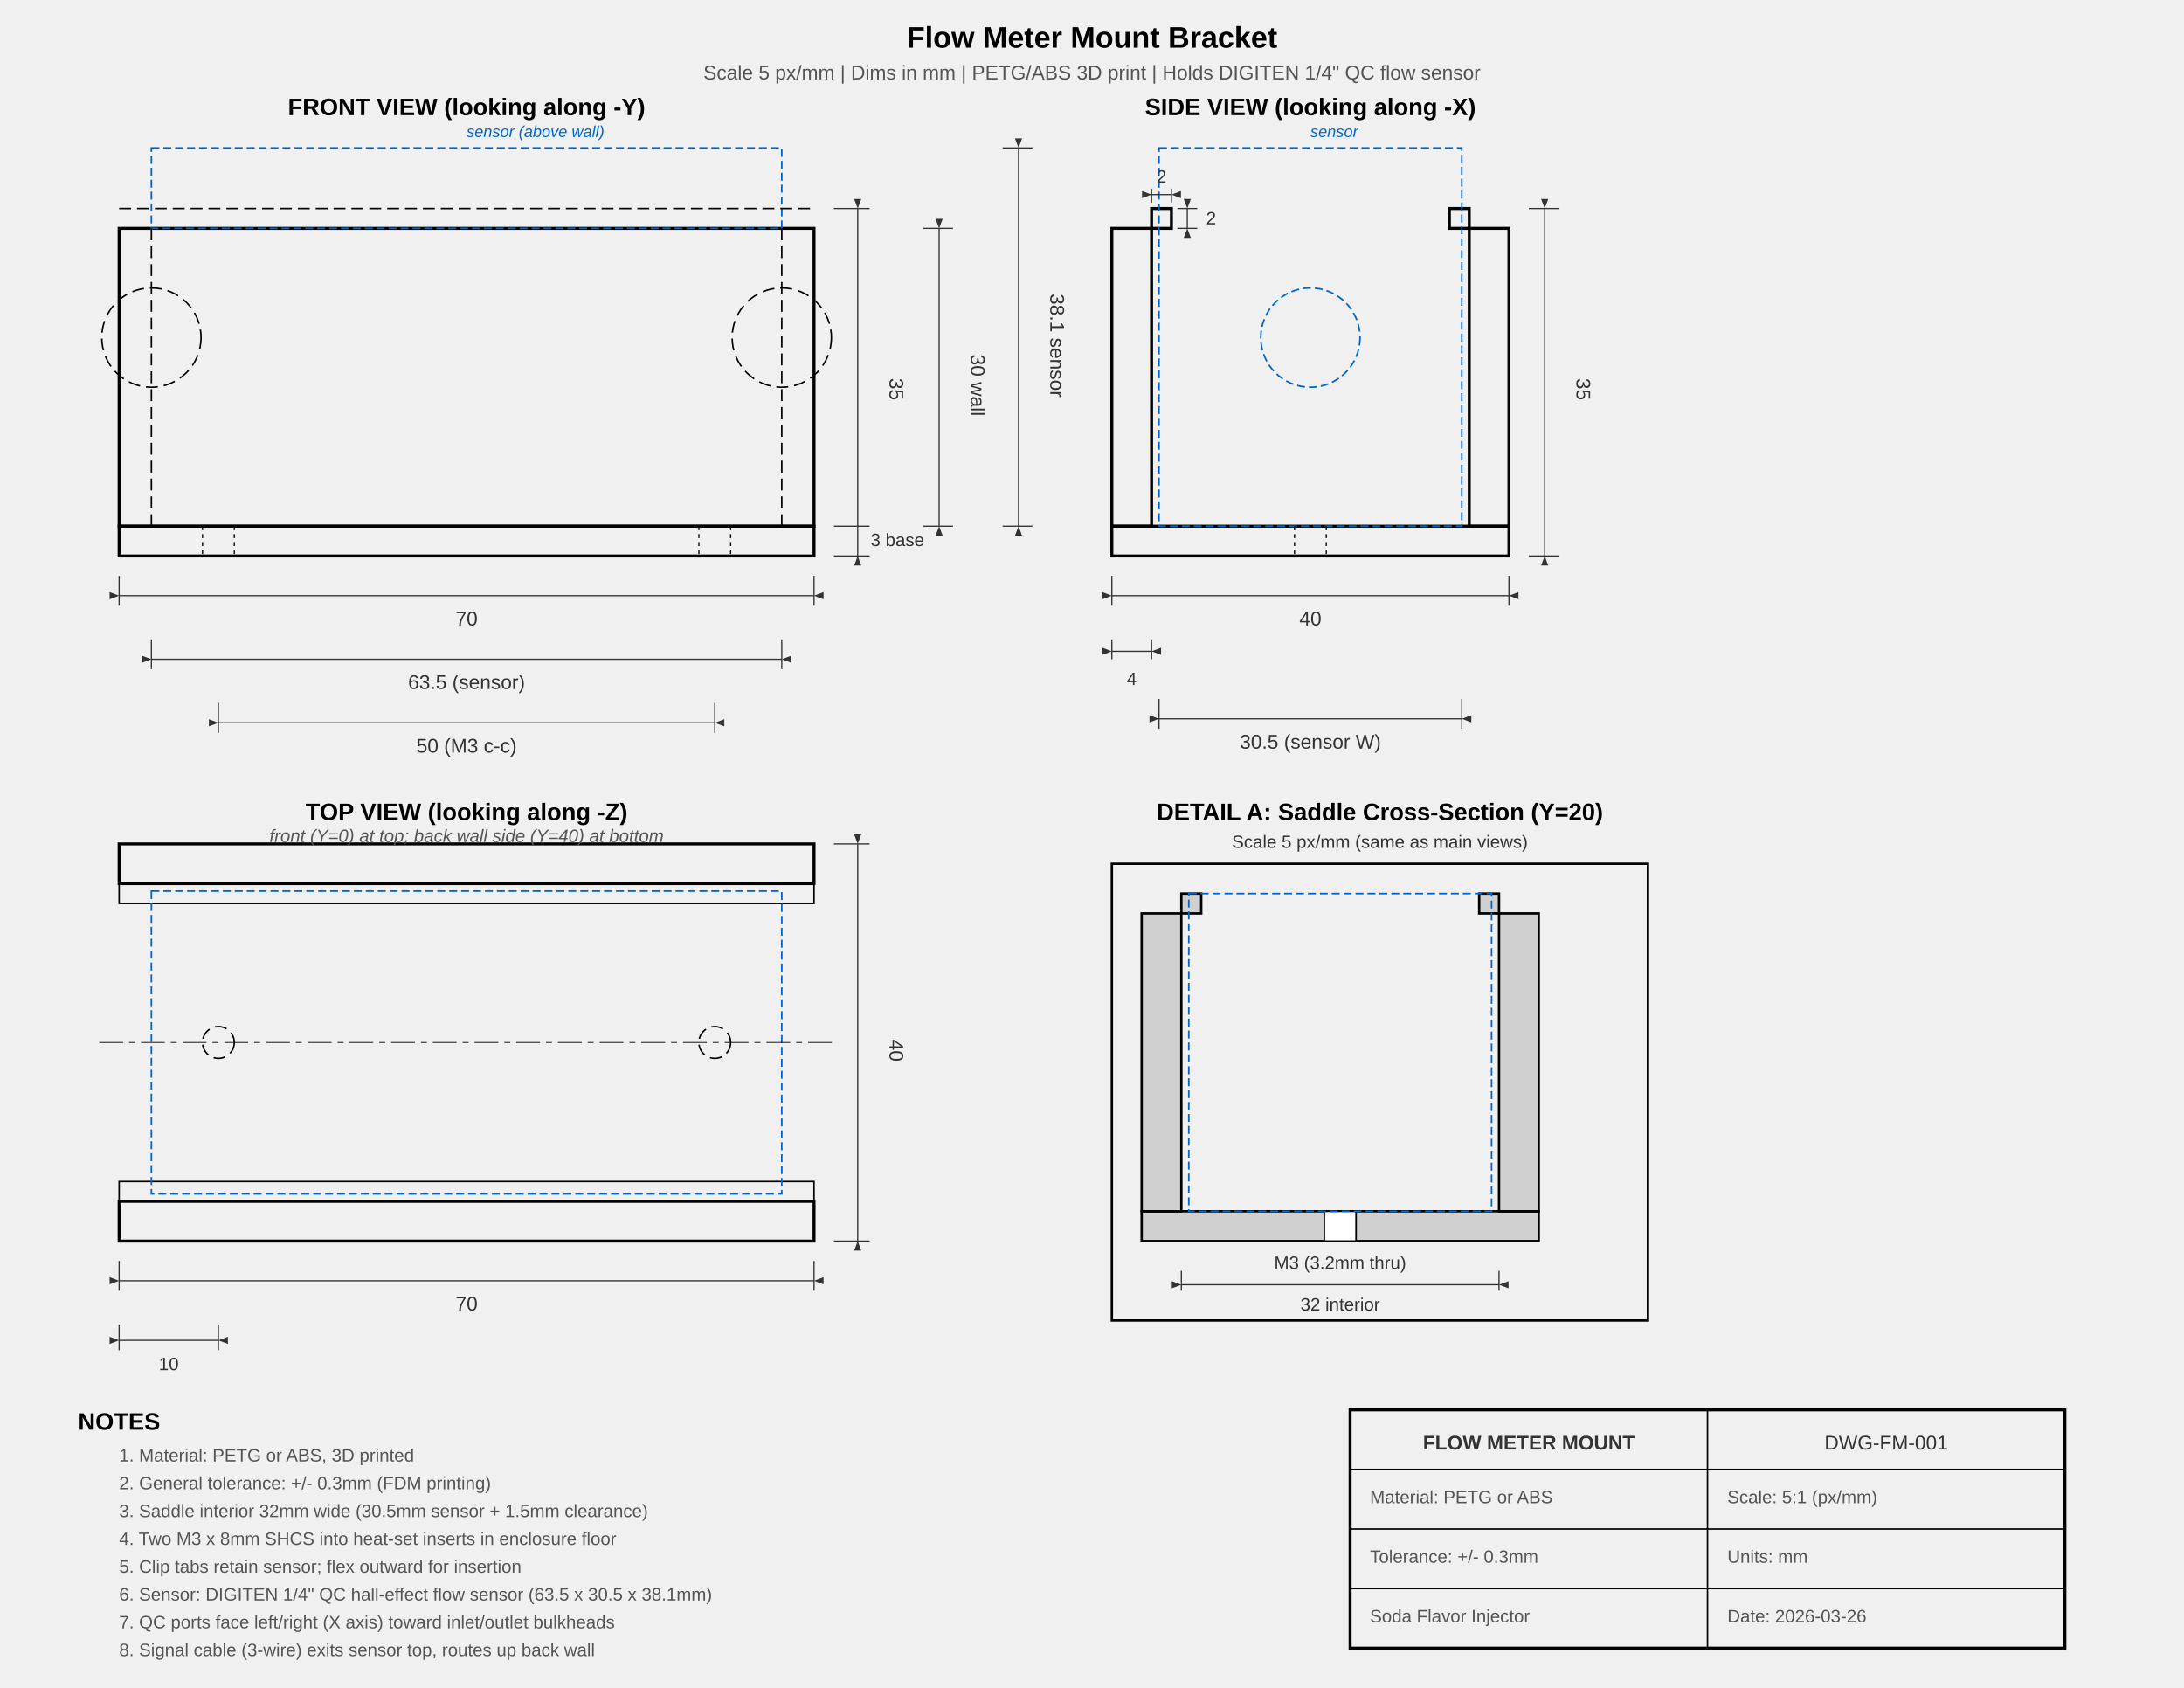
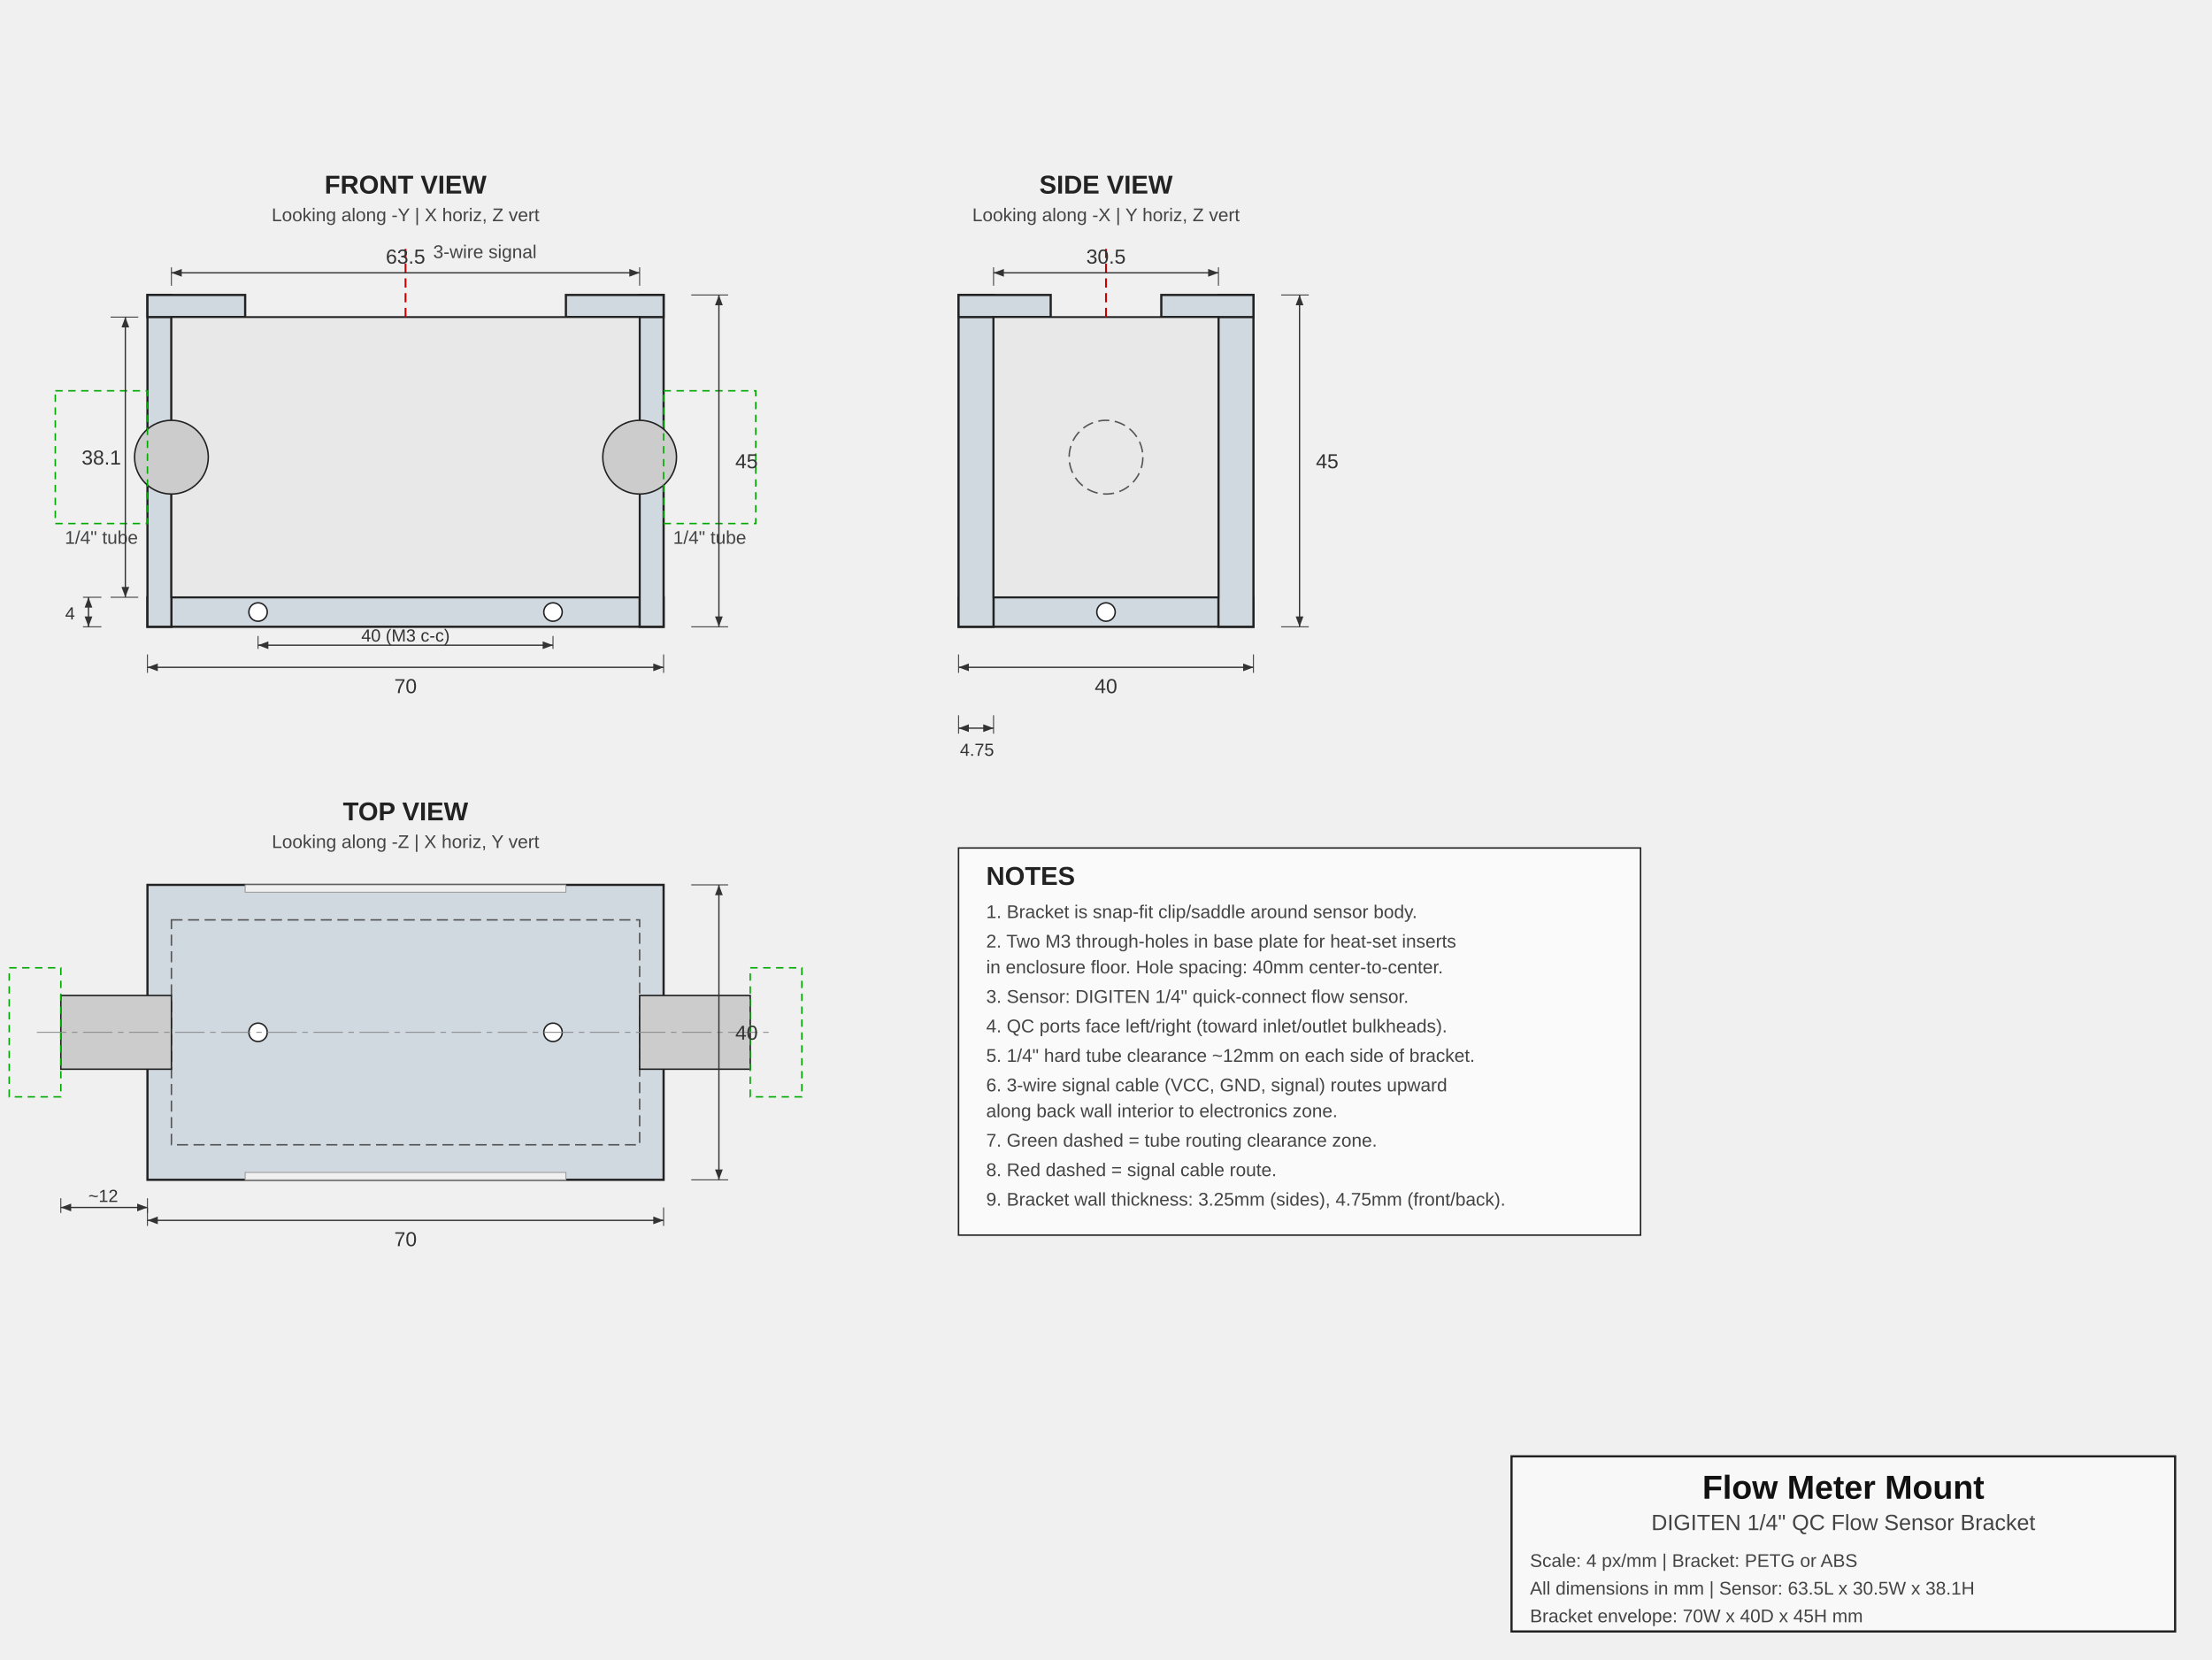
- <svg xmlns="http://www.w3.org/2000/svg" viewBox="0 0 1100 850" width="1100" height="850" font-family="Arial, Helvetica, sans-serif">
-   <style>
-     .outline { fill: none; stroke: #000; stroke-width: 1.5; }
-     .outline-thin { fill: none; stroke: #000; stroke-width: 0.75; }
-     .hidden { fill: none; stroke: #000; stroke-width: 0.75; stroke-dasharray: 6,3; }
-     .hidden-sm { fill: none; stroke: #000; stroke-width: 0.6; stroke-dasharray: 2,2; }
-     .center { fill: none; stroke: #000; stroke-width: 0.4; stroke-dasharray: 12,3,3,3; }
-     .dim { fill: none; stroke: #333; stroke-width: 0.6; }
-     .dim-text { font-size: 10px; fill: #333; text-anchor: middle; }
-     .dim-sm { font-size: 9px; fill: #333; text-anchor: middle; }
-     .label { font-size: 12px; fill: #000; font-weight: bold; text-anchor: middle; }
-     .note { font-size: 9px; fill: #555; }
-     .title-text { font-size: 15px; fill: #000; font-weight: bold; text-anchor: middle; }
-     .subtitle { font-size: 10px; fill: #555; text-anchor: middle; }
-     .arrow { fill: #333; stroke: none; }
-     .sensor { fill: none; stroke: #0066cc; stroke-width: 0.8; stroke-dasharray: 4,2; }
-     .sensor-label { font-size: 8px; fill: #0066cc; font-style: italic; }
-     .detail-frame { fill: none; stroke: #000; stroke-width: 1.2; }
-   </style>
+ <svg xmlns="http://www.w3.org/2000/svg" viewBox="0 0 1200 900" width="1200" height="900" font-family="Arial, Helvetica, sans-serif">
  <defs>
-     <marker id="aL" markerWidth="8" markerHeight="6" refX="8" refY="3" orient="auto">
-       <path d="M0,0 L8,3 L0,6 Z" class="arrow" />
+     <marker id="arrow" markerWidth="8" markerHeight="6" refX="8" refY="3" orient="auto">
+       <path d="M0,0 L8,3 L0,6 Z" fill="#333" />
    </marker>
-     <marker id="aR" markerWidth="8" markerHeight="6" refX="0" refY="3" orient="auto">
-       <path d="M8,0 L0,3 L8,6 Z" class="arrow" />
+     <marker id="arrow-rev" markerWidth="8" markerHeight="6" refX="0" refY="3" orient="auto">
+       <path d="M8,0 L0,3 L8,6 Z" fill="#333" />
    </marker>
+     <style>
+       .dim-line { stroke: #333; stroke-width: 0.7; fill: none; marker-start: url(#arrow-rev); marker-end: url(#arrow); }
+       .dim-ext { stroke: #333; stroke-width: 0.5; fill: none; }
+       .dim-text { font-size: 11px; fill: #333; text-anchor: middle; }
+       .dim-text-sm { font-size: 9.5px; fill: #333; text-anchor: middle; }
+       .label { font-size: 14px; font-weight: bold; fill: #222; }
+       .note { font-size: 10px; fill: #444; }
+       .title-text { font-size: 18px; font-weight: bold; fill: #111; }
+       .subtitle { font-size: 12px; fill: #444; }
+       .hidden { stroke: #555; stroke-width: 0.8; stroke-dasharray: 6,3; fill: none; }
+       .visible { stroke: #222; stroke-width: 1.2; fill: none; }
+       .centerline { stroke: #888; stroke-width: 0.5; stroke-dasharray: 16,3,3,3; fill: none; }
+       .bracket { fill: #d0d8e0; stroke: #222; stroke-width: 1.2; }
+       .sensor-body { fill: #e8e8e8; stroke: #222; stroke-width: 1; }
+       .sensor-port { fill: #ccc; stroke: #222; stroke-width: 0.8; }
+       .screw-hole { fill: #fff; stroke: #222; stroke-width: 0.8; }
+       .tube-zone { fill: none; stroke: #0a0; stroke-width: 0.8; stroke-dasharray: 4,3; }
+       .cable { fill: none; stroke: #c00; stroke-width: 1; stroke-dasharray: 5,3; }
+     </style>
  </defs>
-   <text x="550" y="24" class="title-text">Flow Meter Mount Bracket</text>
-   <text x="550" y="40" class="subtitle">Scale 5 px/mm | Dims in mm | PETG/ABS 3D print | Holds DIGITEN 1/4" QC flow sensor</text>
-   <g id="front-view" transform="translate(60,70)">
-     <text x="175" y="-12" class="label">FRONT VIEW (looking along -Y)</text>
-     <rect x="0" y="195" width="350" height="15" class="outline" />
-     <rect x="0" y="45" width="350" height="150" class="outline" />
-     <rect x="16.25" y="4.5" width="317.5" height="40.5" class="sensor" />
-     <text x="175" y="-1" class="sensor-label">sensor (above wall)</text>
-     <circle cx="16.25" cy="100" r="25" class="hidden" />
-     <circle cx="333.75" cy="100" r="25" class="hidden" />
-     <line x1="0" y1="35" x2="350" y2="35" class="hidden" />
-     <line x1="42" y1="195" x2="42" y2="210" class="hidden-sm" />
-     <line x1="58" y1="195" x2="58" y2="210" class="hidden-sm" />
-     <line x1="292" y1="195" x2="292" y2="210" class="hidden-sm" />
-     <line x1="308" y1="195" x2="308" y2="210" class="hidden-sm" />
-     <line x1="16.25" y1="45" x2="16.25" y2="195" class="hidden" />
-     <line x1="333.75" y1="45" x2="333.75" y2="195" class="hidden" />
-     <line x1="0" y1="220" x2="0" y2="235" class="dim" />
-     <line x1="350" y1="220" x2="350" y2="235" class="dim" />
-     <line x1="0" y1="230" x2="350" y2="230" class="dim" marker-start="url(#aL)" marker-end="url(#aR)" />
-     <text x="175" y="245" class="dim-text">70</text>
-     <line x1="16.25" y1="252" x2="16.25" y2="267" class="dim" />
-     <line x1="333.75" y1="252" x2="333.75" y2="267" class="dim" />
-     <line x1="16.25" y1="262" x2="333.75" y2="262" class="dim" marker-start="url(#aL)" marker-end="url(#aR)" />
-     <text x="175" y="277" class="dim-text">63.5 (sensor)</text>
-     <line x1="50" y1="284" x2="50" y2="299" class="dim" />
-     <line x1="300" y1="284" x2="300" y2="299" class="dim" />
-     <line x1="50" y1="294" x2="300" y2="294" class="dim" marker-start="url(#aL)" marker-end="url(#aR)" />
-     <text x="175" y="309" class="dim-text">50 (M3 c-c)</text>
-     <line x1="360" y1="35" x2="378" y2="35" class="dim" />
-     <line x1="360" y1="210" x2="378" y2="210" class="dim" />
-     <line x1="372" y1="35" x2="372" y2="210" class="dim" marker-start="url(#aL)" marker-end="url(#aR)" />
-     <text x="388" y="126" class="dim-text" transform="rotate(90,388,126)">35</text>
-     <line x1="405" y1="45" x2="420" y2="45" class="dim" />
-     <line x1="405" y1="195" x2="420" y2="195" class="dim" />
-     <line x1="413" y1="45" x2="413" y2="195" class="dim" marker-start="url(#aL)" marker-end="url(#aR)" />
-     <text x="429" y="124" class="dim-text" transform="rotate(90,429,124)">30 wall</text>
-     <line x1="360" y1="195" x2="378" y2="195" class="dim" />
-     <text x="392" y="205" class="dim-sm">3 base</text>
-     <line x1="445" y1="4.5" x2="460" y2="4.5" class="dim" />
-     <line x1="445" y1="195" x2="460" y2="195" class="dim" />
-     <line x1="453" y1="4.5" x2="453" y2="195" class="dim" marker-start="url(#aL)" marker-end="url(#aR)" />
-     <text x="469" y="104" class="dim-text" transform="rotate(90,469,104)">38.1 sensor</text>
-   </g>
-   <g id="side-view" transform="translate(560,70)">
-     <text x="100" y="-12" class="label">SIDE VIEW (looking along -X)</text>
-     <rect x="0" y="195" width="200" height="15" class="outline" />
-     <rect x="0" y="45" width="20" height="150" class="outline" />
-     <rect x="180" y="45" width="20" height="150" class="outline" />
-     <rect x="20" y="35" width="10" height="10" class="outline" />
-     <rect x="170" y="35" width="10" height="10" class="outline" />
-     <rect x="23.75" y="4.5" width="152.5" height="190.5" class="sensor" />
-     <text x="100" y="-1" class="sensor-label">sensor</text>
-     <line x1="92" y1="195" x2="92" y2="210" class="hidden-sm" />
-     <line x1="108" y1="195" x2="108" y2="210" class="hidden-sm" />
-     <circle cx="100" cy="100" r="25" class="sensor" />
-     <line x1="0" y1="220" x2="0" y2="235" class="dim" />
-     <line x1="200" y1="220" x2="200" y2="235" class="dim" />
-     <line x1="0" y1="230" x2="200" y2="230" class="dim" marker-start="url(#aL)" marker-end="url(#aR)" />
-     <text x="100" y="245" class="dim-text">40</text>
-     <line x1="0" y1="252" x2="0" y2="262" class="dim" />
-     <line x1="20" y1="252" x2="20" y2="262" class="dim" />
-     <line x1="0" y1="258" x2="20" y2="258" class="dim" marker-start="url(#aL)" marker-end="url(#aR)" />
-     <text x="10" y="275" class="dim-sm">4</text>
-     <line x1="23.75" y1="282" x2="23.75" y2="297" class="dim" />
-     <line x1="176.25" y1="282" x2="176.25" y2="297" class="dim" />
-     <line x1="23.75" y1="292" x2="176.25" y2="292" class="dim" marker-start="url(#aL)" marker-end="url(#aR)" />
-     <text x="100" y="307" class="dim-text">30.5 (sensor W)</text>
-     <line x1="20" y1="25" x2="20" y2="32" class="dim" />
-     <line x1="30" y1="25" x2="30" y2="32" class="dim" />
-     <line x1="20" y1="28" x2="30" y2="28" class="dim" marker-start="url(#aL)" marker-end="url(#aR)" />
-     <text x="25" y="22" class="dim-sm">2</text>
-     <line x1="33" y1="35" x2="43" y2="35" class="dim" />
-     <line x1="33" y1="45" x2="43" y2="45" class="dim" />
-     <line x1="38" y1="35" x2="38" y2="45" class="dim" marker-start="url(#aL)" marker-end="url(#aR)" />
-     <text x="50" y="43" class="dim-sm">2</text>
-     <line x1="210" y1="35" x2="225" y2="35" class="dim" />
-     <line x1="210" y1="210" x2="225" y2="210" class="dim" />
-     <line x1="218" y1="35" x2="218" y2="210" class="dim" marker-start="url(#aL)" marker-end="url(#aR)" />
-     <text x="234" y="126" class="dim-text" transform="rotate(90,234,126)">35</text>
-   </g>
-   <g id="top-view" transform="translate(60,425)">
-     <text x="175" y="-12" class="label">TOP VIEW (looking along -Z)</text>
-     <rect x="0" y="0" width="350" height="20" class="outline" />
-     <rect x="0" y="180" width="350" height="20" class="outline" />
-     <rect x="0" y="20" width="350" height="10" class="outline-thin" />
-     <rect x="0" y="170" width="350" height="10" class="outline-thin" />
-     <rect x="16.25" y="23.75" width="317.5" height="152.5" class="sensor" />
-     <circle cx="50" cy="100" r="8" class="hidden" />
-     <circle cx="300" cy="100" r="8" class="hidden" />
-     <line x1="-10" y1="100" x2="360" y2="100" class="center" />
-     <line x1="0" y1="210" x2="0" y2="225" class="dim" />
-     <line x1="350" y1="210" x2="350" y2="225" class="dim" />
-     <line x1="0" y1="220" x2="350" y2="220" class="dim" marker-start="url(#aL)" marker-end="url(#aR)" />
-     <text x="175" y="235" class="dim-text">70</text>
-     <line x1="360" y1="0" x2="378" y2="0" class="dim" />
-     <line x1="360" y1="200" x2="378" y2="200" class="dim" />
-     <line x1="372" y1="0" x2="372" y2="200" class="dim" marker-start="url(#aL)" marker-end="url(#aR)" />
-     <text x="388" y="104" class="dim-text" transform="rotate(90,388,104)">40</text>
-     <line x1="0" y1="242" x2="0" y2="255" class="dim" />
-     <line x1="50" y1="242" x2="50" y2="255" class="dim" />
-     <line x1="0" y1="250" x2="50" y2="250" class="dim" marker-start="url(#aL)" marker-end="url(#aR)" />
-     <text x="25" y="265" class="dim-sm">10</text>
-     <text x="175" y="-1" class="note" text-anchor="middle" font-style="italic">front (Y=0) at top; back wall side (Y=40) at bottom</text>
-   </g>
-   <g id="detail-a" transform="translate(560,425)">
-     <text x="135" y="-12" class="label">DETAIL A: Saddle Cross-Section (Y=20)</text>
-     <text x="135" y="2" class="dim-sm">Scale 5 px/mm (same as main views)</text>
-     <rect x="0" y="10" width="270" height="230" class="detail-frame" />
-     <rect x="15" y="185" width="200" height="15" fill="#d0d0d0" stroke="#000" stroke-width="1.2" />
-     <rect x="15" y="35" width="20" height="150" fill="#d0d0d0" stroke="#000" stroke-width="1.2" />
-     <rect x="195" y="35" width="20" height="150" fill="#d0d0d0" stroke="#000" stroke-width="1.2" />
-     <rect x="35" y="25" width="10" height="10" fill="#d0d0d0" stroke="#000" stroke-width="1.2" />
-     <rect x="185" y="25" width="10" height="10" fill="#d0d0d0" stroke="#000" stroke-width="1.2" />
-     <rect x="107" y="185" width="16" height="15" fill="#fff" stroke="#000" stroke-width="0.8" />
-     <rect x="38.75" y="25" width="152.5" height="160" class="sensor" />
-     <g clip-path="url(#hatch-clip)">
-       
-     </g>
-     <text x="115" y="214" class="dim-sm">M3 (3.2mm thru)</text>
-     <line x1="35" y1="215" x2="35" y2="225" class="dim" />
-     <line x1="195" y1="215" x2="195" y2="225" class="dim" />
-     <line x1="35" y1="222" x2="195" y2="222" class="dim" marker-start="url(#aL)" marker-end="url(#aR)" />
-     <text x="115" y="235" class="dim-sm">32 interior</text>
-   </g>
-   <g id="notes" transform="translate(60,720)">
-     <text x="0" y="0" class="label" text-anchor="start">NOTES</text>
-     <text x="0" y="16" class="note">1. Material: PETG or ABS, 3D printed</text>
-     <text x="0" y="30" class="note">2. General tolerance: +/- 0.3mm (FDM printing)</text>
-     <text x="0" y="44" class="note">3. Saddle interior 32mm wide (30.5mm sensor + 1.5mm clearance)</text>
-     <text x="0" y="58" class="note">4. Two M3 x 8mm SHCS into heat-set inserts in enclosure floor</text>
-     <text x="0" y="72" class="note">5. Clip tabs retain sensor; flex outward for insertion</text>
-     <text x="0" y="86" class="note">6. Sensor: DIGITEN 1/4" QC hall-effect flow sensor (63.5 x 30.5 x 38.1mm)</text>
-     <text x="0" y="100" class="note">7. QC ports face left/right (X axis) toward inlet/outlet bulkheads</text>
-     <text x="0" y="114" class="note">8. Signal cable (3-wire) exits sensor top, routes up back wall</text>
-   </g>
-   <g id="title-block" transform="translate(680,720)">
-     <rect x="0" y="-10" width="360" height="120" fill="none" stroke="#000" stroke-width="1.5" />
-     <line x1="0" y1="20" x2="360" y2="20" stroke="#000" stroke-width="0.75" />
-     <line x1="0" y1="50" x2="360" y2="50" stroke="#000" stroke-width="0.75" />
-     <line x1="0" y1="80" x2="360" y2="80" stroke="#000" stroke-width="0.75" />
-     <line x1="180" y1="-10" x2="180" y2="110" stroke="#000" stroke-width="0.75" />
-     <text x="90" y="10" class="dim-text" font-weight="bold">FLOW METER MOUNT</text>
-     <text x="270" y="10" class="dim-text">DWG-FM-001</text>
-     <text x="10" y="37" class="note">Material: PETG or ABS</text>
-     <text x="190" y="37" class="note">Scale: 5:1 (px/mm)</text>
-     <text x="10" y="67" class="note">Tolerance: +/- 0.3mm</text>
-     <text x="190" y="67" class="note">Units: mm</text>
-     <text x="10" y="97" class="note">Soda Flavor Injector</text>
-     <text x="190" y="97" class="note">Date: 2026-03-26</text>
-   </g>
+   <rect x="820" y="790" width="360" height="95" fill="#f8f8f8" stroke="#222" stroke-width="1.2" />
+   <text x="1000" y="813" class="title-text" text-anchor="middle">Flow Meter Mount</text>
+   <text x="1000" y="830" class="subtitle" text-anchor="middle">DIGITEN 1/4" QC Flow Sensor Bracket</text>
+   <text x="830" y="850" class="note">Scale: 4 px/mm | Bracket: PETG or ABS</text>
+   <text x="830" y="865" class="note">All dimensions in mm | Sensor: 63.5L x 30.5W x 38.1H</text>
+   <text x="830" y="880" class="note">Bracket envelope: 70W x 40D x 45H mm</text>
+   <text x="220" y="105" class="label" text-anchor="middle">FRONT VIEW</text>
+   <text x="220" y="120" class="note" text-anchor="middle">Looking along -Y | X horiz, Z vert</text>
+   <rect x="80" y="324" width="280" height="16" class="bracket" />
+   <rect x="80" y="160" width="13" height="180" class="bracket" />
+   <rect x="347" y="160" width="13" height="180" class="bracket" />
+   <rect x="80" y="160" width="53" height="12" class="bracket" />
+   <rect x="307" y="160" width="53" height="12" class="bracket" />
+   <rect x="93" y="172" width="254" height="152" class="sensor-body" />
+   <circle cx="93" cy="248" r="20" class="sensor-port" />
+   <circle cx="347" cy="248" r="20" class="sensor-port" />
+   <circle cx="140" cy="332" r="5" class="screw-hole" />
+   <circle cx="300" cy="332" r="5" class="screw-hole" />
+   <path d="M220,172 L220,135" class="cable" />
+   <text x="235" y="140" class="note" fill="#c00">3-wire signal</text>
+   <rect x="30" y="212" width="50" height="72" class="tube-zone" />
+   <rect x="360" y="212" width="50" height="72" class="tube-zone" />
+   <text x="55" y="295" class="note" fill="#0a0" text-anchor="middle">1/4" tube</text>
+   <text x="385" y="295" class="note" fill="#0a0" text-anchor="middle">1/4" tube</text>
+   <line x1="80" y1="355" x2="80" y2="365" class="dim-ext" />
+   <line x1="360" y1="355" x2="360" y2="365" class="dim-ext" />
+   <line x1="80" y1="362" x2="360" y2="362" class="dim-line" />
+   <text x="220" y="376" class="dim-text">70</text>
+   <line x1="375" y1="160" x2="395" y2="160" class="dim-ext" />
+   <line x1="375" y1="340" x2="395" y2="340" class="dim-ext" />
+   <line x1="390" y1="160" x2="390" y2="340" class="dim-line" />
+   <text x="405" y="254" class="dim-text" text-anchor="start">45</text>
+   <line x1="93" y1="155" x2="93" y2="145" class="dim-ext" />
+   <line x1="347" y1="155" x2="347" y2="145" class="dim-ext" />
+   <line x1="93" y1="148" x2="347" y2="148" class="dim-line" />
+   <text x="220" y="143" class="dim-text">63.5</text>
+   <line x1="60" y1="172" x2="75" y2="172" class="dim-ext" />
+   <line x1="60" y1="324" x2="75" y2="324" class="dim-ext" />
+   <line x1="68" y1="172" x2="68" y2="324" class="dim-line" />
+   <text x="55" y="252" class="dim-text" text-anchor="end">38.1</text>
+   <line x1="55" y1="324" x2="45" y2="324" class="dim-ext" />
+   <line x1="55" y1="340" x2="45" y2="340" class="dim-ext" />
+   <line x1="48" y1="324" x2="48" y2="340" class="dim-line" />
+   <text x="38" y="336" class="dim-text-sm" text-anchor="end">4</text>
+   <line x1="140" y1="345" x2="140" y2="352" class="dim-ext" />
+   <line x1="300" y1="345" x2="300" y2="352" class="dim-ext" />
+   <line x1="140" y1="350" x2="300" y2="350" class="dim-line" />
+   <text x="220" y="348" class="dim-text-sm">40 (M3 c-c)</text>
+   <text x="600" y="105" class="label" text-anchor="middle">SIDE VIEW</text>
+   <text x="600" y="120" class="note" text-anchor="middle">Looking along -X | Y horiz, Z vert</text>
+   <rect x="520" y="324" width="160" height="16" class="bracket" />
+   <rect x="520" y="160" width="19" height="180" class="bracket" />
+   <rect x="661" y="160" width="19" height="180" class="bracket" />
+   <rect x="520" y="160" width="50" height="12" class="bracket" />
+   <rect x="630" y="160" width="50" height="12" class="bracket" />
+   <rect x="539" y="172" width="122" height="152" class="sensor-body" />
+   <circle cx="600" cy="248" r="20" class="hidden" />
+   <circle cx="600" cy="332" r="5" class="screw-hole" />
+   <path d="M600,172 L600,135" class="cable" />
+   <line x1="520" y1="355" x2="520" y2="365" class="dim-ext" />
+   <line x1="680" y1="355" x2="680" y2="365" class="dim-ext" />
+   <line x1="520" y1="362" x2="680" y2="362" class="dim-line" />
+   <text x="600" y="376" class="dim-text">40</text>
+   <line x1="539" y1="155" x2="539" y2="145" class="dim-ext" />
+   <line x1="661" y1="155" x2="661" y2="145" class="dim-ext" />
+   <line x1="539" y1="148" x2="661" y2="148" class="dim-line" />
+   <text x="600" y="143" class="dim-text">30.5</text>
+   <line x1="695" y1="160" x2="710" y2="160" class="dim-ext" />
+   <line x1="695" y1="340" x2="710" y2="340" class="dim-ext" />
+   <line x1="705" y1="160" x2="705" y2="340" class="dim-line" />
+   <text x="720" y="254" class="dim-text" text-anchor="start">45</text>
+   <line x1="520" y1="388" x2="520" y2="398" class="dim-ext" />
+   <line x1="539" y1="388" x2="539" y2="398" class="dim-ext" />
+   <line x1="520" y1="395" x2="539" y2="395" class="dim-line" />
+   <text x="530" y="410" class="dim-text-sm">4.75</text>
+   <text x="220" y="445" class="label" text-anchor="middle">TOP VIEW</text>
+   <text x="220" y="460" class="note" text-anchor="middle">Looking along -Z | X horiz, Y vert</text>
+   <rect x="80" y="480" width="280" height="160" class="bracket" />
+   <rect x="93" y="499" width="254" height="122" class="hidden" />
+   <rect x="133" y="480" width="174" height="4" fill="#f0f0f0" stroke="#999" stroke-width="0.5" />
+   <rect x="133" y="636" width="174" height="4" fill="#f0f0f0" stroke="#999" stroke-width="0.5" />
+   <rect x="33" y="540" width="60" height="40" class="sensor-port" />
+   <rect x="347" y="540" width="60" height="40" class="sensor-port" />
+   <circle cx="140" cy="560" r="5" class="screw-hole" />
+   <circle cx="300" cy="560" r="5" class="screw-hole" />
+   <rect x="5" y="525" width="28" height="70" class="tube-zone" />
+   <rect x="407" y="525" width="28" height="70" class="tube-zone" />
+   <line x1="20" y1="560" x2="420" y2="560" class="centerline" />
+   <line x1="80" y1="655" x2="80" y2="665" class="dim-ext" />
+   <line x1="360" y1="655" x2="360" y2="665" class="dim-ext" />
+   <line x1="80" y1="662" x2="360" y2="662" class="dim-line" />
+   <text x="220" y="676" class="dim-text">70</text>
+   <line x1="375" y1="480" x2="395" y2="480" class="dim-ext" />
+   <line x1="375" y1="640" x2="395" y2="640" class="dim-ext" />
+   <line x1="390" y1="480" x2="390" y2="640" class="dim-line" />
+   <text x="405" y="564" class="dim-text" text-anchor="start">40</text>
+   <line x1="33" y1="650" x2="33" y2="658" class="dim-ext" />
+   <line x1="80" y1="650" x2="80" y2="658" class="dim-ext" />
+   <line x1="33" y1="655" x2="80" y2="655" class="dim-line" />
+   <text x="56" y="652" class="dim-text-sm">~12</text>
+   <rect x="520" y="460" width="370" height="210" fill="#fafafa" stroke="#222" stroke-width="0.8" />
+   <text x="535" y="480" class="label">NOTES</text>
+   <text x="535" y="498" class="note">1. Bracket is snap-fit clip/saddle around sensor body.</text>
+   <text x="535" y="514" class="note">2. Two M3 through-holes in base plate for heat-set inserts</text>
+   <text x="535" y="528" class="note">   in enclosure floor. Hole spacing: 40mm center-to-center.</text>
+   <text x="535" y="544" class="note">3. Sensor: DIGITEN 1/4" quick-connect flow sensor.</text>
+   <text x="535" y="560" class="note">4. QC ports face left/right (toward inlet/outlet bulkheads).</text>
+   <text x="535" y="576" class="note">5. 1/4" hard tube clearance ~12mm on each side of bracket.</text>
+   <text x="535" y="592" class="note">6. 3-wire signal cable (VCC, GND, signal) routes upward</text>
+   <text x="535" y="606" class="note">   along back wall interior to electronics zone.</text>
+   <text x="535" y="622" class="note">7. Green dashed = tube routing clearance zone.</text>
+   <text x="535" y="638" class="note">8. Red dashed = signal cable route.</text>
+   <text x="535" y="654" class="note">9. Bracket wall thickness: 3.25mm (sides), 4.75mm (front/back).</text>
</svg>
